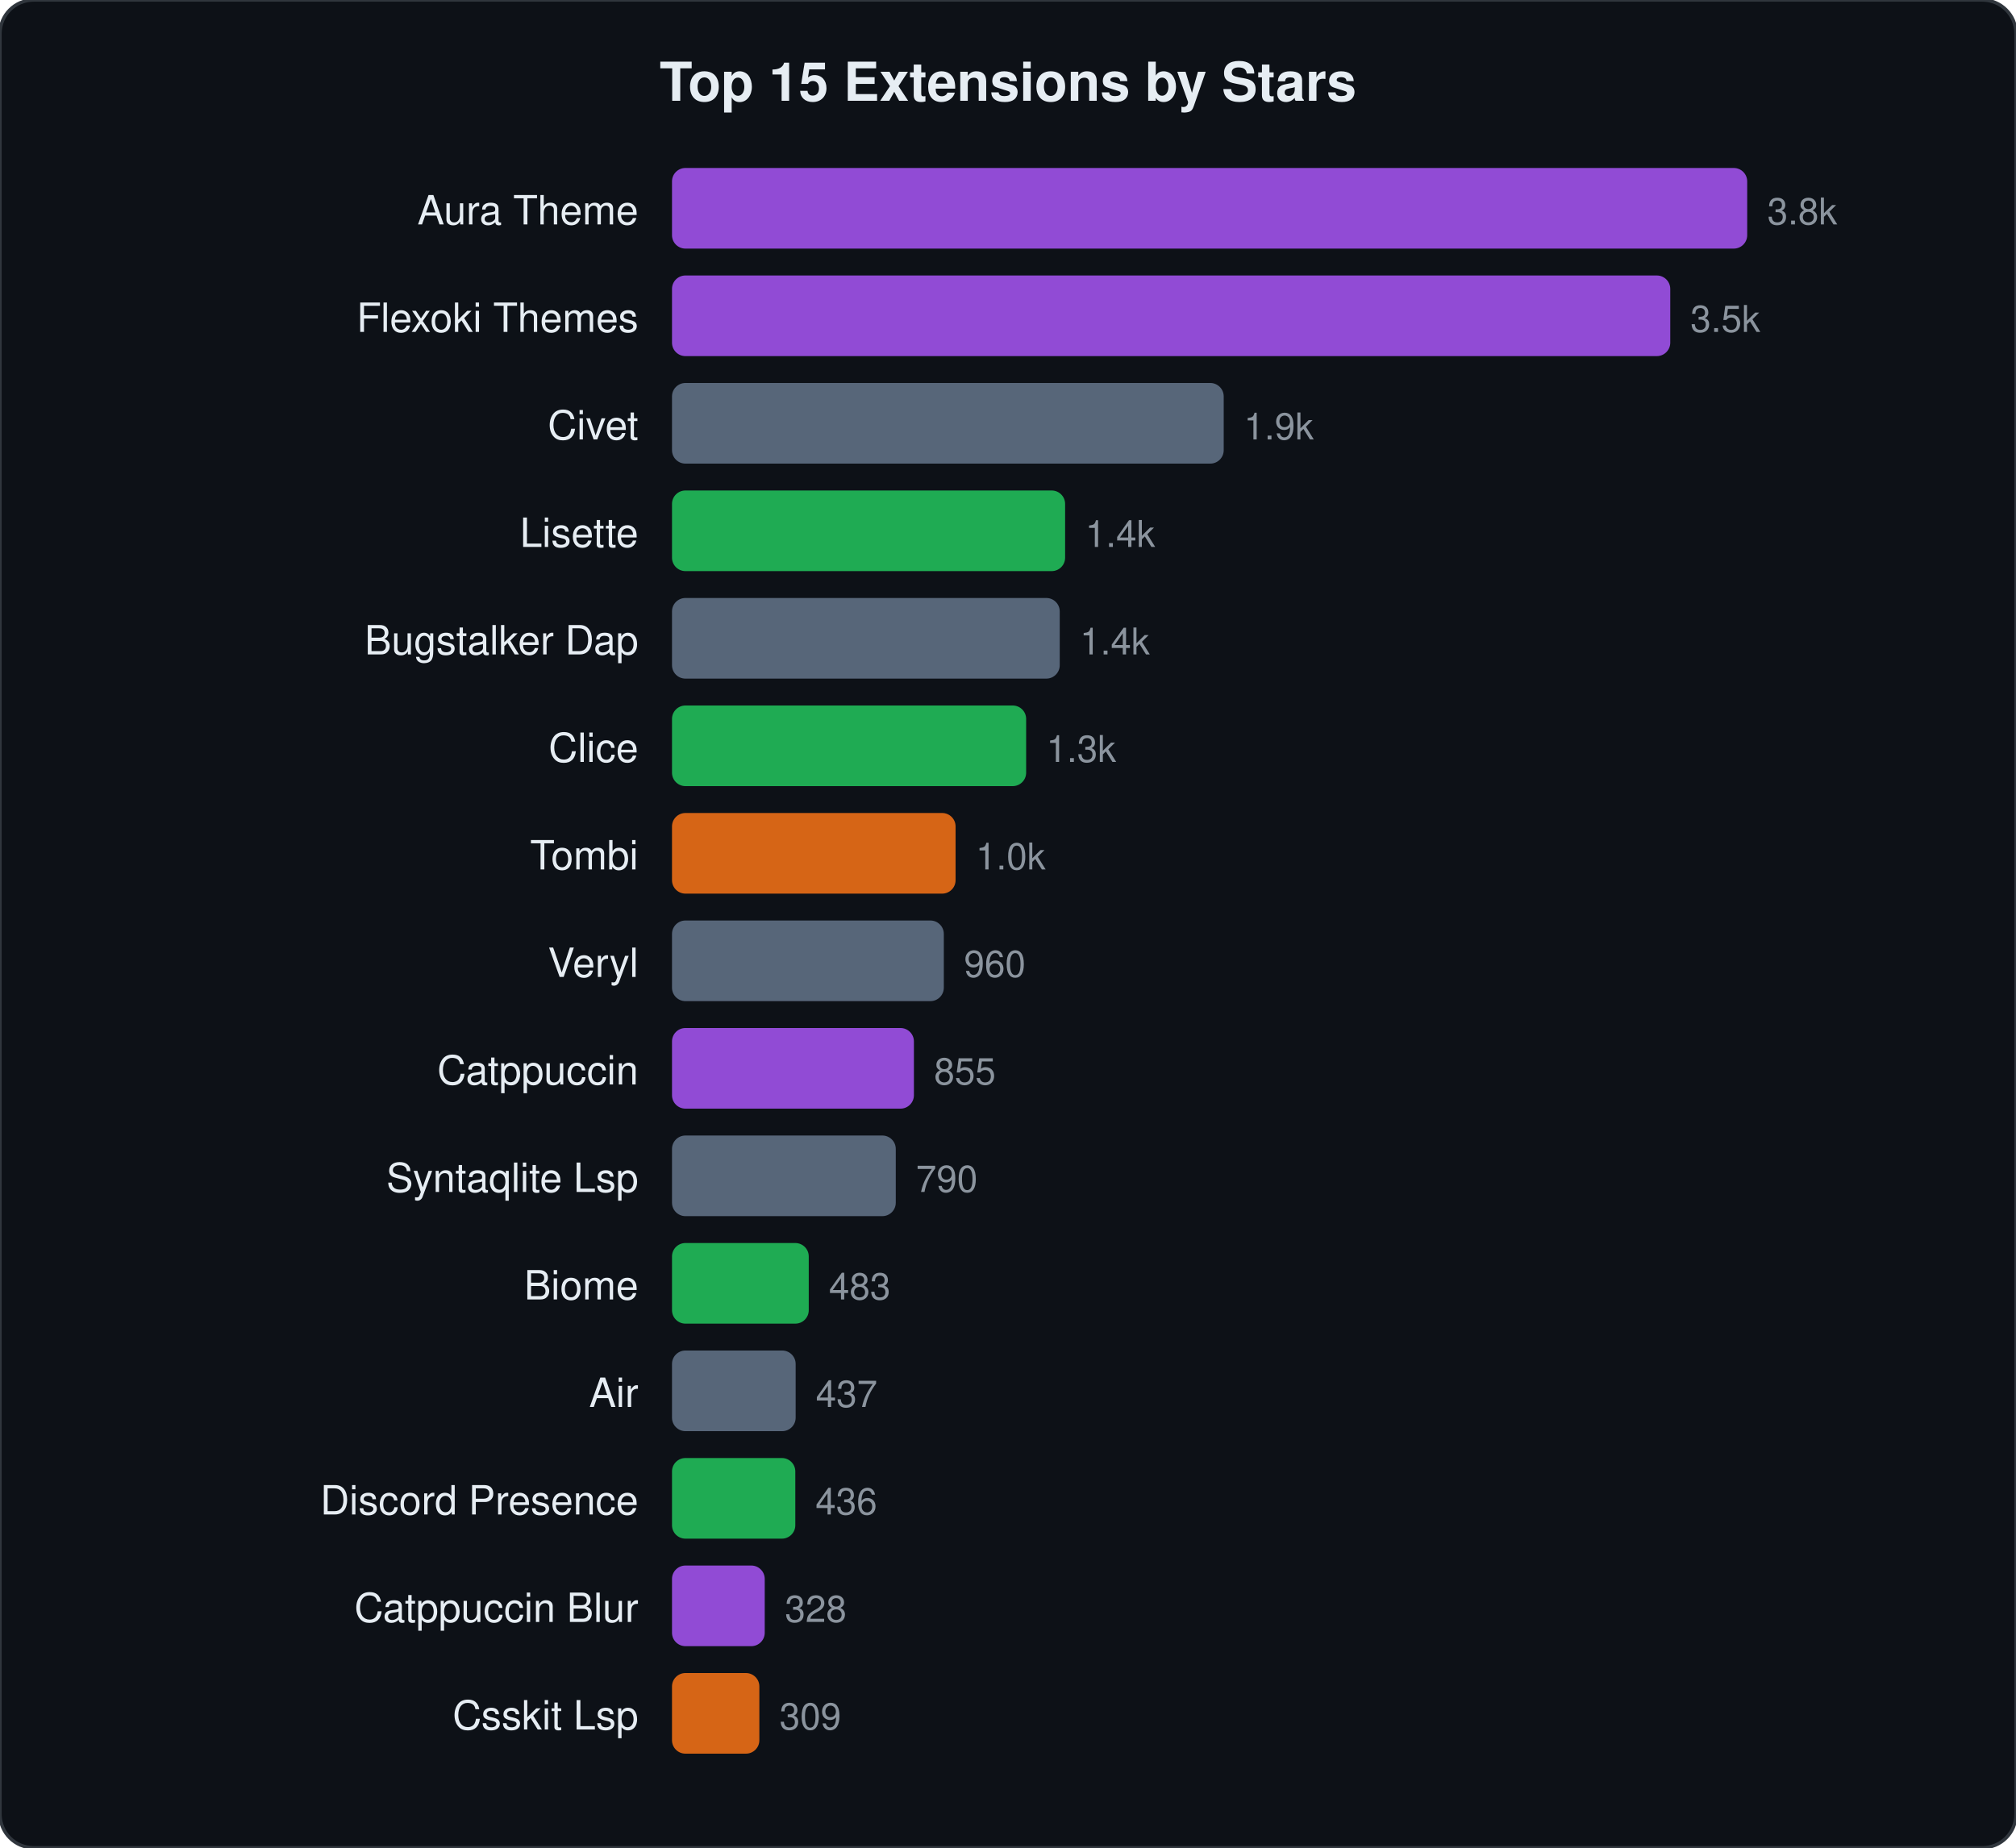
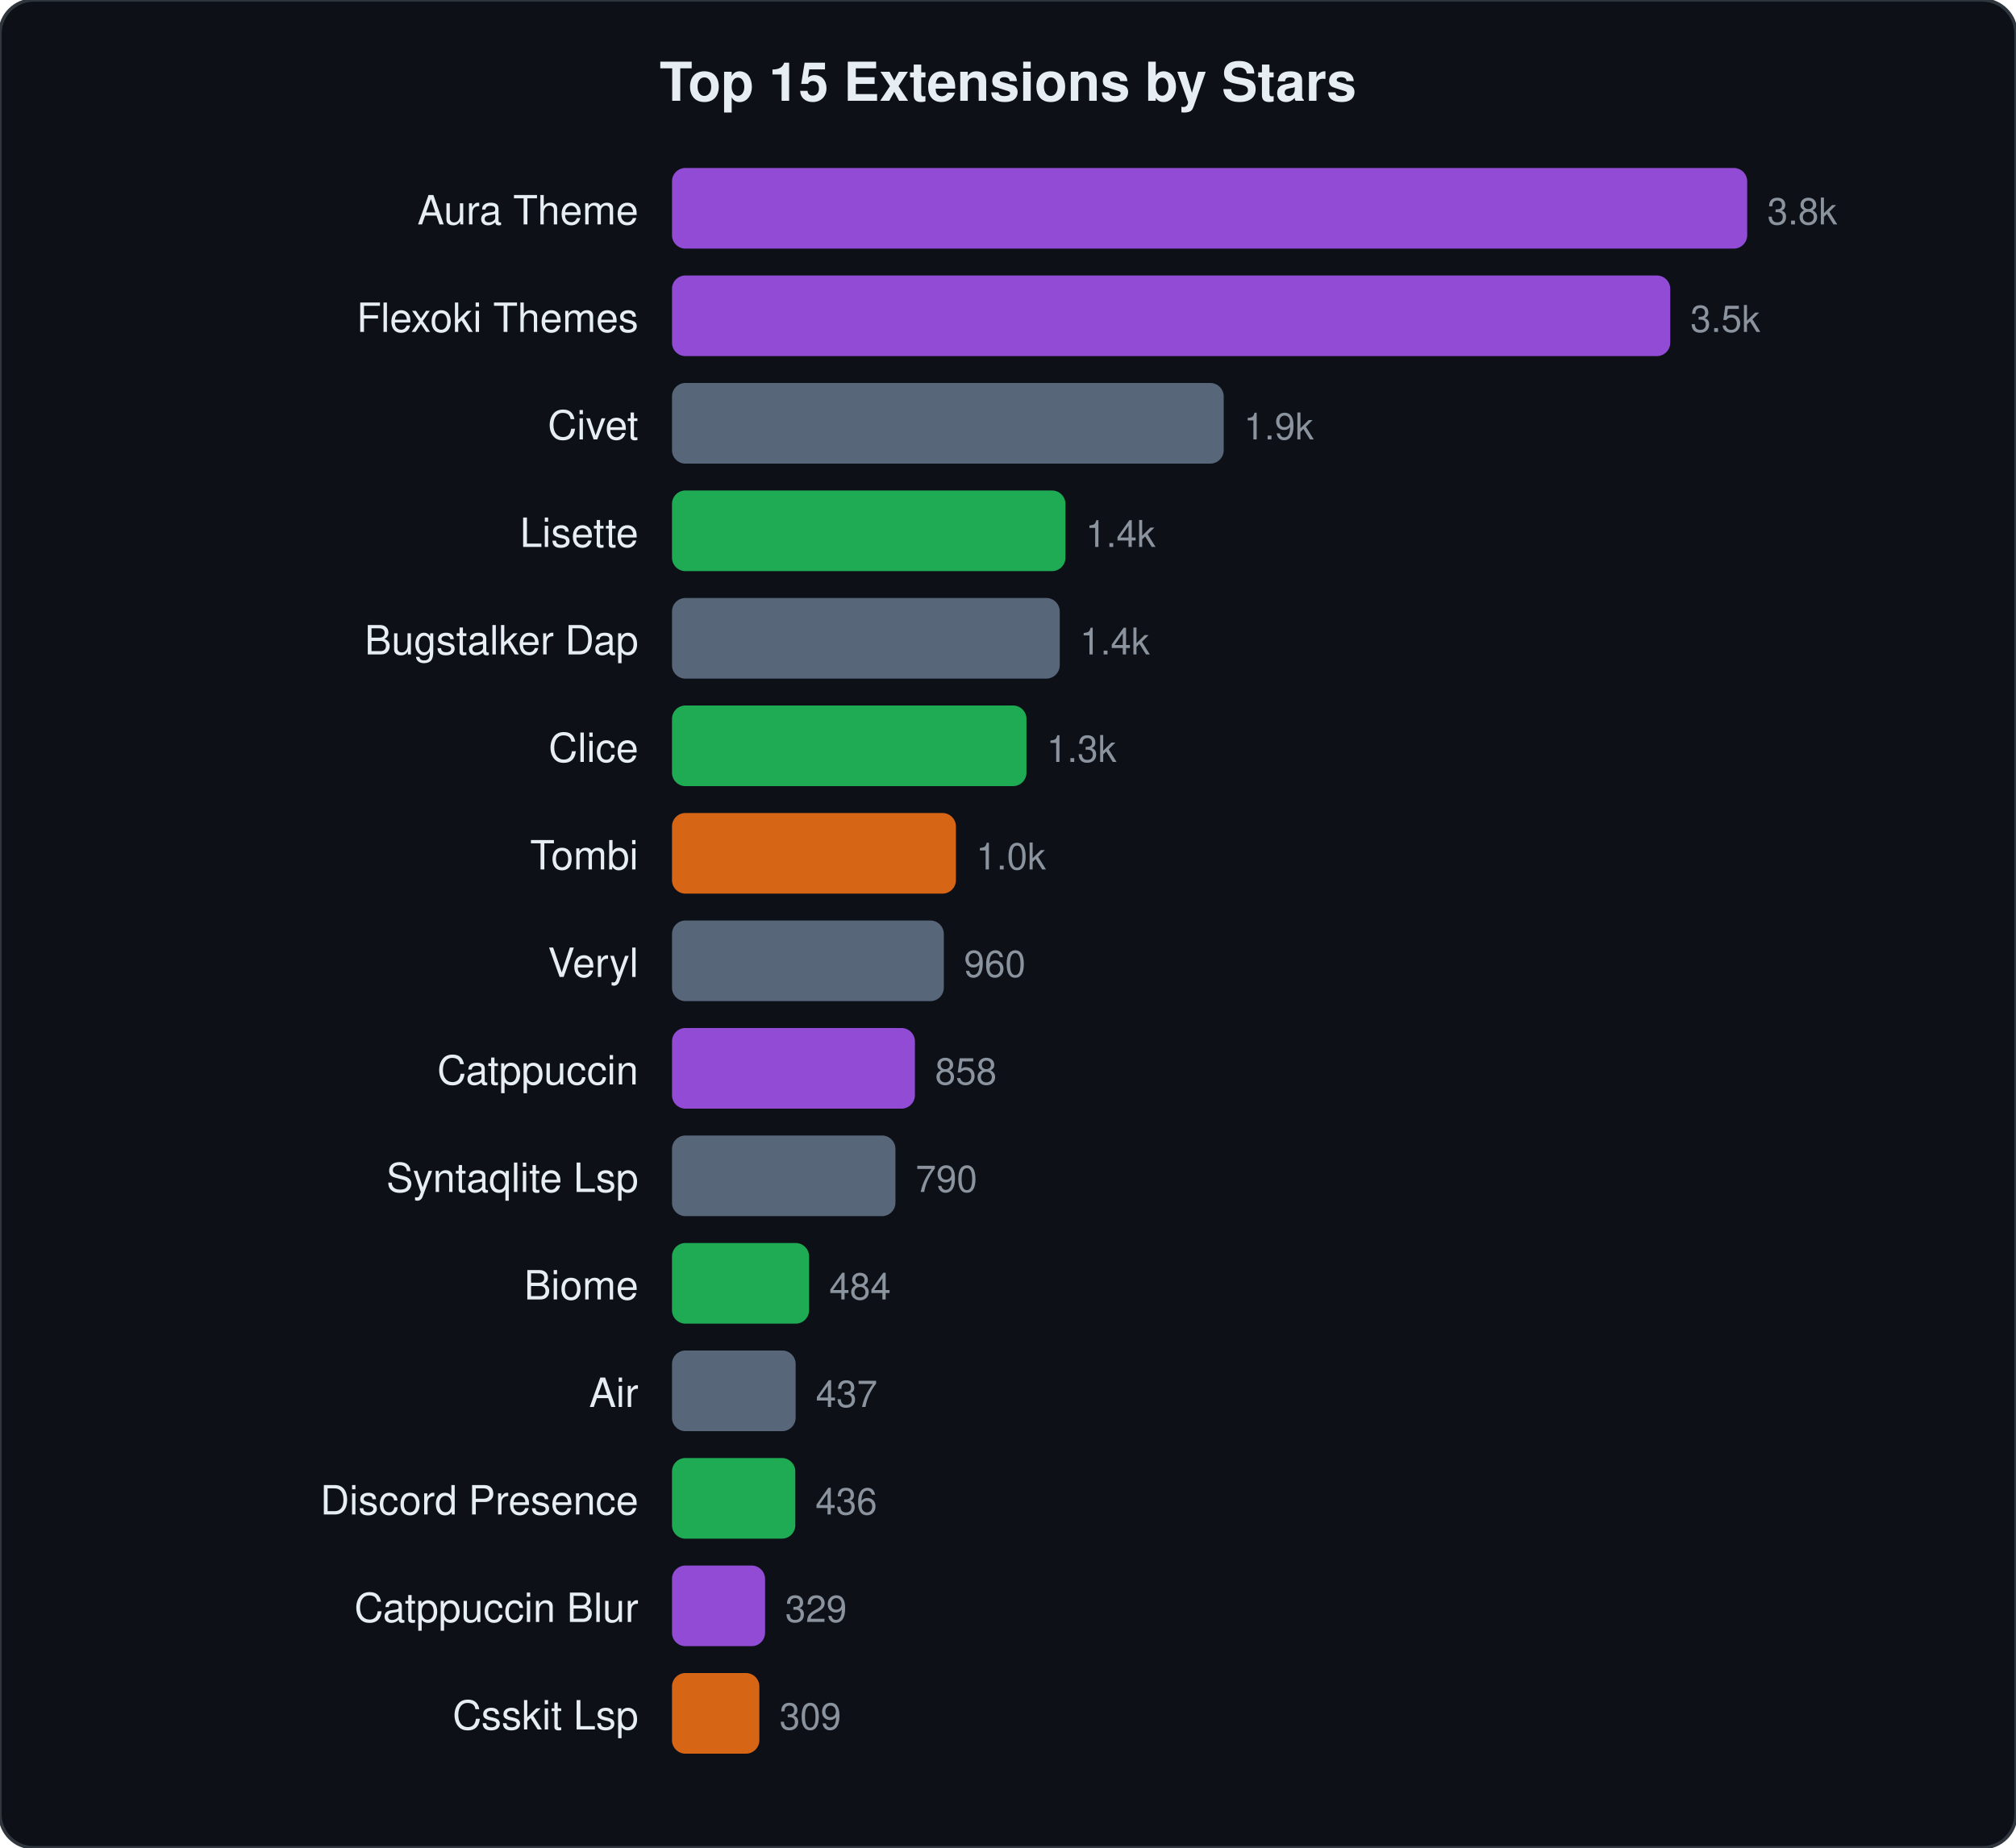
<svg xmlns="http://www.w3.org/2000/svg" viewBox="0 0 600 550" width="600" height="550">
  <style>text{font-family:-apple-system,BlinkMacSystemFont,"Segoe UI",Helvetica,Arial,sans-serif;fill:#e6edf3}.name{font-size:12px}.stars{font-size:11px;fill:#8b949e}.title{font-size:16px;font-weight:600}</style>
  <rect width="600" height="550" rx="10" fill="#0d1117" stroke="#30363d" stroke-width="1" />
  <text x="300" y="30" text-anchor="middle" class="title">Top 15 Extensions by Stars</text>
  <text x="190" y="66.8" text-anchor="end" class="name">Aura Theme</text>
  <rect x="200" y="50.0" width="320.0" height="24" rx="4" fill="#a855f7" opacity="0.85" />
  <text x="526.0" y="66.8" class="stars">3.8k</text>
  <text x="190" y="98.8" text-anchor="end" class="name">Flexoki Themes</text>
  <rect x="200" y="82.0" width="297.1" height="24" rx="4" fill="#a855f7" opacity="0.85" />
  <text x="503.1" y="98.8" class="stars">3.5k</text>
  <text x="190" y="130.8" text-anchor="end" class="name">Civet</text>
  <rect x="200" y="114.0" width="164.2" height="24" rx="4" fill="#64748b" opacity="0.85" />
  <text x="370.2" y="130.8" class="stars">1.9k</text>
  <text x="190" y="162.8" text-anchor="end" class="name">Lisette</text>
-   <rect x="200" y="146.0" width="117.0" height="24" rx="4" fill="#22c55e" opacity="0.85" />
-   <text x="323.0" y="162.8" class="stars">1.4k</text>
+   <rect x="200" y="146.0" width="117.1" height="24" rx="4" fill="#22c55e" opacity="0.85" />
+   <text x="323.1" y="162.8" class="stars">1.4k</text>
  <text x="190" y="194.8" text-anchor="end" class="name">Bugstalker Dap</text>
  <rect x="200" y="178.0" width="115.4" height="24" rx="4" fill="#64748b" opacity="0.85" />
  <text x="321.4" y="194.8" class="stars">1.4k</text>
  <text x="190" y="226.8" text-anchor="end" class="name">Clice</text>
-   <rect x="200" y="210.0" width="105.4" height="24" rx="4" fill="#22c55e" opacity="0.85" />
-   <text x="311.4" y="226.8" class="stars">1.3k</text>
+   <rect x="200" y="210.0" width="105.5" height="24" rx="4" fill="#22c55e" opacity="0.85" />
+   <text x="311.5" y="226.8" class="stars">1.3k</text>
  <text x="190" y="258.8" text-anchor="end" class="name">Tombi</text>
-   <rect x="200" y="242.0" width="84.4" height="24" rx="4" fill="#f97316" opacity="0.85" />
-   <text x="290.4" y="258.8" class="stars">1.0k</text>
+   <rect x="200" y="242.0" width="84.5" height="24" rx="4" fill="#f97316" opacity="0.85" />
+   <text x="290.5" y="258.8" class="stars">1.0k</text>
  <text x="190" y="290.8" text-anchor="end" class="name">Veryl</text>
  <rect x="200" y="274.0" width="80.9" height="24" rx="4" fill="#64748b" opacity="0.85" />
  <text x="286.9" y="290.8" class="stars">960</text>
  <text x="190" y="322.8" text-anchor="end" class="name">Catppuccin</text>
-   <rect x="200" y="306.0" width="72.0" height="24" rx="4" fill="#a855f7" opacity="0.85" />
-   <text x="278.0" y="322.8" class="stars">855</text>
+   <rect x="200" y="306.0" width="72.3" height="24" rx="4" fill="#a855f7" opacity="0.85" />
+   <text x="278.3" y="322.8" class="stars">858</text>
  <text x="190" y="354.8" text-anchor="end" class="name">Syntaqlite Lsp</text>
-   <rect x="200" y="338.0" width="66.6" height="24" rx="4" fill="#64748b" opacity="0.85" />
-   <text x="272.6" y="354.8" class="stars">790</text>
+   <rect x="200" y="338.0" width="66.5" height="24" rx="4" fill="#64748b" opacity="0.85" />
+   <text x="272.5" y="354.8" class="stars">790</text>
  <text x="190" y="386.8" text-anchor="end" class="name">Biome</text>
-   <rect x="200" y="370.0" width="40.7" height="24" rx="4" fill="#22c55e" opacity="0.85" />
-   <text x="246.7" y="386.8" class="stars">483</text>
+   <rect x="200" y="370.0" width="40.8" height="24" rx="4" fill="#22c55e" opacity="0.85" />
+   <text x="246.8" y="386.8" class="stars">484</text>
  <text x="190" y="418.8" text-anchor="end" class="name">Air</text>
  <rect x="200" y="402.0" width="36.8" height="24" rx="4" fill="#64748b" opacity="0.85" />
  <text x="242.8" y="418.8" class="stars">437</text>
  <text x="190" y="450.8" text-anchor="end" class="name">Discord Presence</text>
  <rect x="200" y="434.0" width="36.7" height="24" rx="4" fill="#22c55e" opacity="0.85" />
  <text x="242.7" y="450.8" class="stars">436</text>
  <text x="190" y="482.8" text-anchor="end" class="name">Catppuccin Blur</text>
-   <rect x="200" y="466.0" width="27.6" height="24" rx="4" fill="#a855f7" opacity="0.85" />
-   <text x="233.6" y="482.8" class="stars">328</text>
+   <rect x="200" y="466.0" width="27.7" height="24" rx="4" fill="#a855f7" opacity="0.85" />
+   <text x="233.7" y="482.8" class="stars">329</text>
  <text x="190" y="514.8" text-anchor="end" class="name">Csskit Lsp</text>
  <rect x="200" y="498.0" width="26.0" height="24" rx="4" fill="#f97316" opacity="0.85" />
  <text x="232.0" y="514.8" class="stars">309</text>
</svg>
